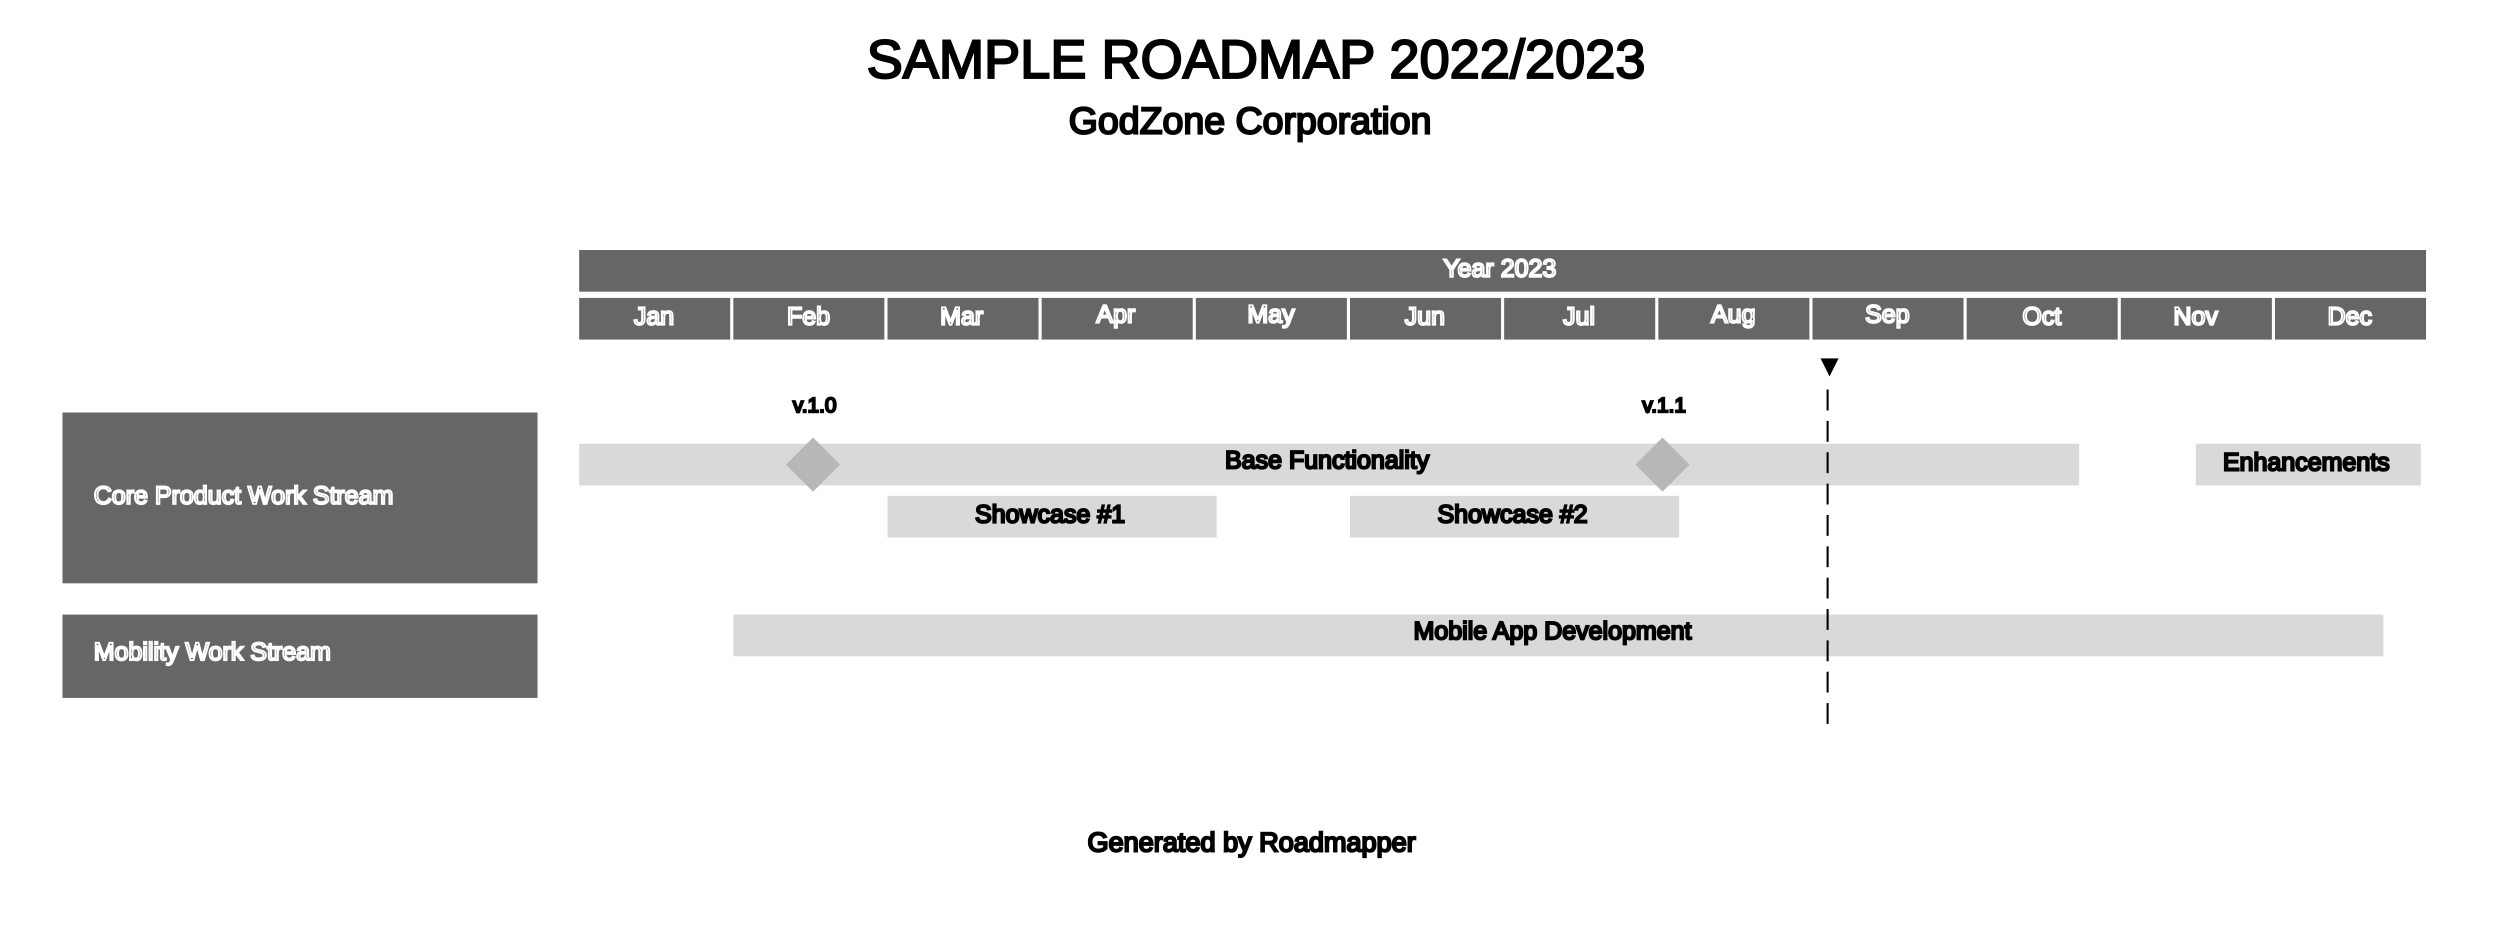
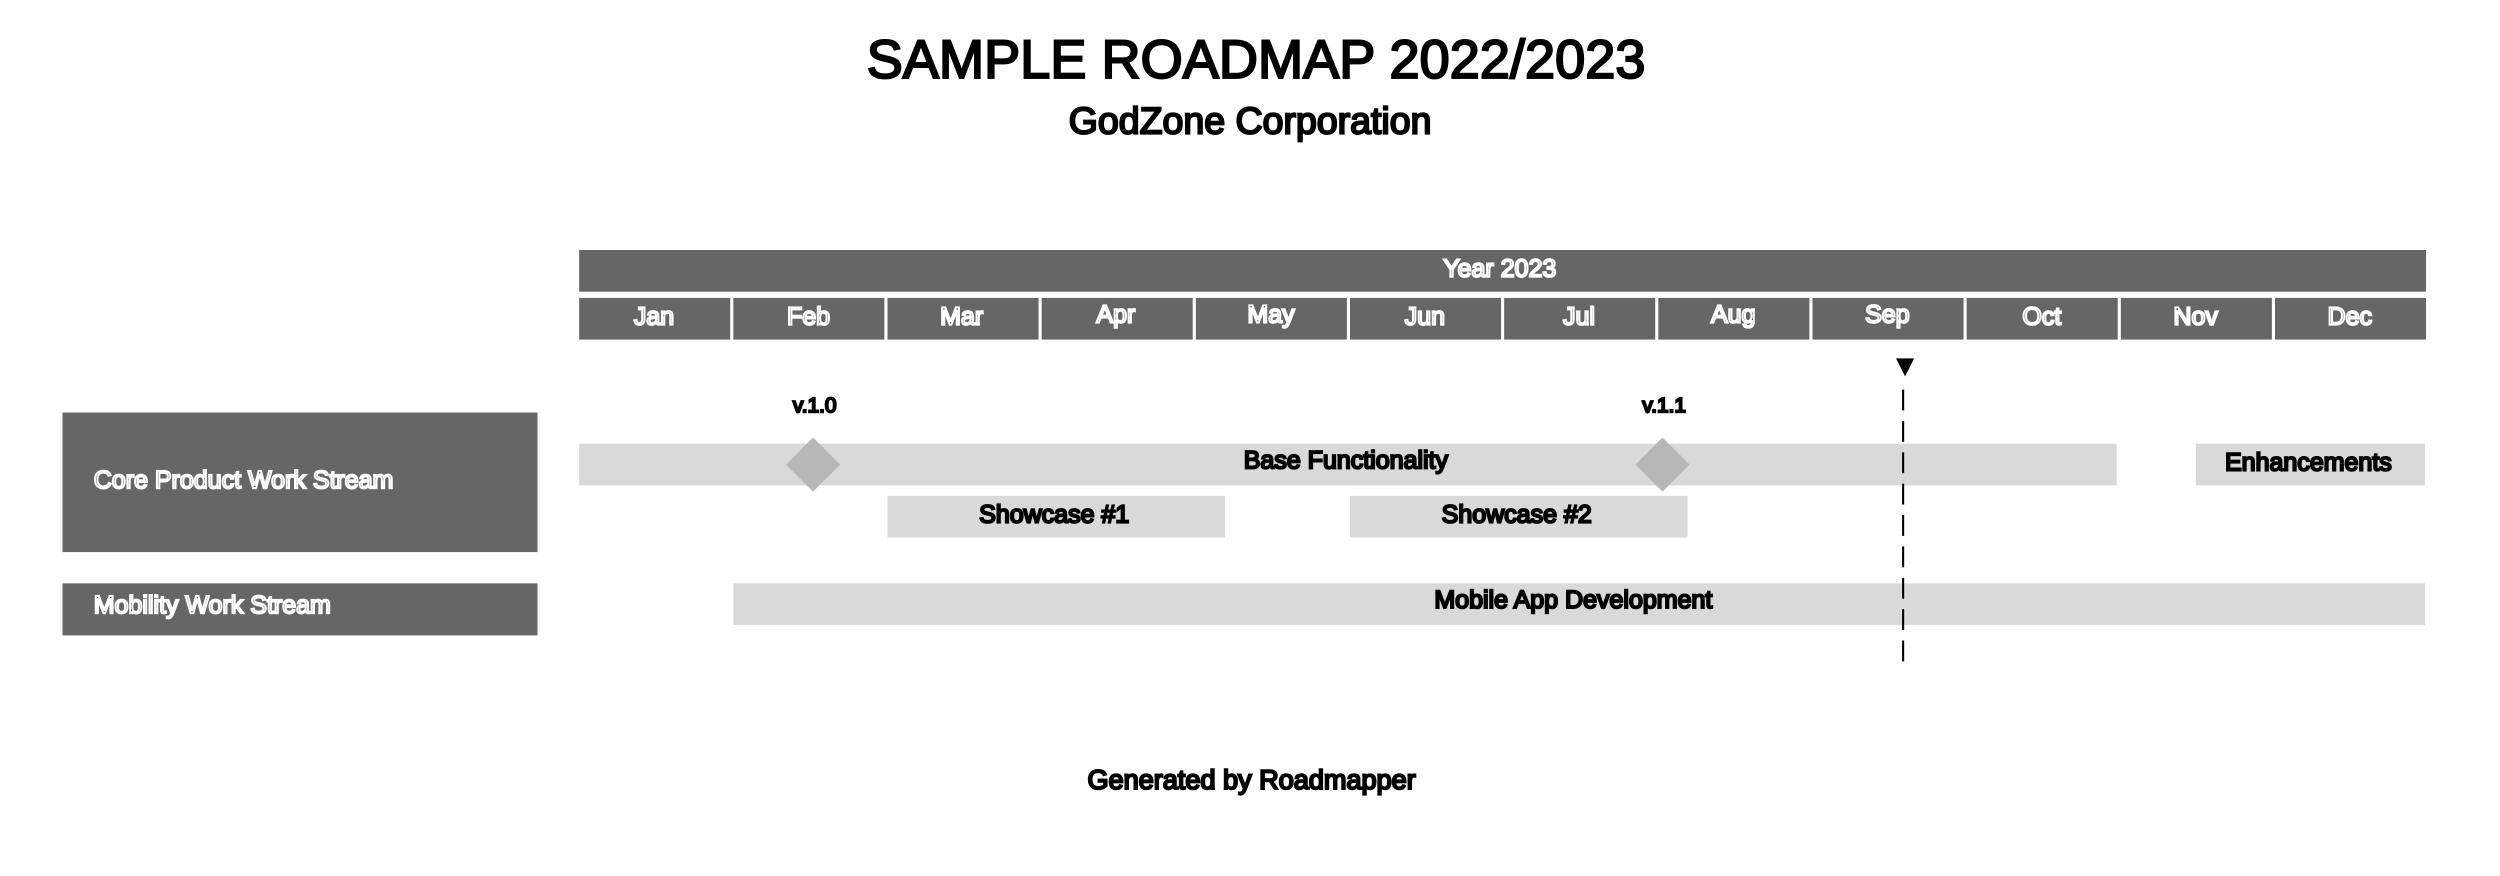
- <svg xmlns="http://www.w3.org/2000/svg" width="1200" height="450" viewBox="0 0 1200 450">
+ <svg xmlns="http://www.w3.org/2000/svg" width="1200" height="420" viewBox="0 0 1200 420">
  <defs>
</defs>
  <rect x="0" y="0" width="1200" height="1000" fill="#FFFFFF" />
  <text x="416.0" y="30" font-size="26" text-anchor="start" dominant-baseline="middle" font-family="Arial" stroke="#000000">SAMPLE ROADMAP 2022/2023</text>
  <text x="513.0" y="59" font-size="18" text-anchor="start" dominant-baseline="middle" font-family="Arial" stroke="#000000">GodZone Corporation</text>
  <rect x="278.0" y="120" width="886.5" height="20" fill="#666666" />
  <text x="692.75" y="124.5" font-size="12" stroke="#FFFFFF" text-anchor="start" dominant-baseline="hanging" font-family="Arial">Year 2023</text>
  <rect x="278.0" y="143" width="72.5" height="20" fill="#666666" />
  <text x="304.25" y="147.5" font-size="12" stroke="#FFFFFF" text-anchor="start" dominant-baseline="hanging" font-family="Arial">Jan</text>
  <rect x="352.0" y="143" width="72.5" height="20" fill="#666666" />
  <text x="377.75" y="147.5" font-size="12" stroke="#FFFFFF" text-anchor="start" dominant-baseline="hanging" font-family="Arial">Feb</text>
  <rect x="426.0" y="143" width="72.5" height="20" fill="#666666" />
  <text x="451.25" y="147.5" font-size="12" stroke="#FFFFFF" text-anchor="start" dominant-baseline="hanging" font-family="Arial">Mar</text>
  <rect x="500.0" y="143" width="72.5" height="20" fill="#666666" />
  <text x="526.25" y="146.5" font-size="12" stroke="#FFFFFF" text-anchor="start" dominant-baseline="hanging" font-family="Arial">Apr</text>
  <rect x="574.0" y="143" width="72.5" height="20" fill="#666666" />
  <text x="598.75" y="146.5" font-size="12" stroke="#FFFFFF" text-anchor="start" dominant-baseline="hanging" font-family="Arial">May</text>
  <rect x="648.0" y="143" width="72.5" height="20" fill="#666666" />
  <text x="674.25" y="147.5" font-size="12" stroke="#FFFFFF" text-anchor="start" dominant-baseline="hanging" font-family="Arial">Jun</text>
  <rect x="722.0" y="143" width="72.5" height="20" fill="#666666" />
  <text x="750.25" y="147.5" font-size="12" stroke="#FFFFFF" text-anchor="start" dominant-baseline="hanging" font-family="Arial">Jul</text>
  <rect x="796.0" y="143" width="72.5" height="20" fill="#666666" />
  <text x="821.25" y="146.5" font-size="12" stroke="#FFFFFF" text-anchor="start" dominant-baseline="hanging" font-family="Arial">Aug</text>
  <rect x="870.0" y="143" width="72.5" height="20" fill="#666666" />
  <text x="895.25" y="146.5" font-size="12" stroke="#FFFFFF" text-anchor="start" dominant-baseline="hanging" font-family="Arial">Sep</text>
  <rect x="944.0" y="143" width="72.5" height="20" fill="#666666" />
  <text x="970.75" y="147.5" font-size="12" stroke="#FFFFFF" text-anchor="start" dominant-baseline="hanging" font-family="Arial">Oct</text>
  <rect x="1018.0" y="143" width="72.5" height="20" fill="#666666" />
  <text x="1043.25" y="147.5" font-size="12" stroke="#FFFFFF" text-anchor="start" dominant-baseline="hanging" font-family="Arial">Nov</text>
  <rect x="1092.0" y="143" width="72.5" height="20" fill="#666666" />
  <text x="1117.25" y="147.5" font-size="12" stroke="#FFFFFF" text-anchor="start" dominant-baseline="hanging" font-family="Arial">Dec</text>
-   <path d="M351.0,163 L351.0,345" width="1" fill="(230, 230, 230, 12750)" />
-   <path d="M425.0,163 L425.0,345" width="1" fill="(230, 230, 230, 12750)" />
-   <path d="M499.0,163 L499.0,345" width="1" fill="(230, 230, 230, 12750)" />
-   <path d="M573.0,163 L573.0,345" width="1" fill="(230, 230, 230, 12750)" />
-   <path d="M647.0,163 L647.0,345" width="1" fill="(230, 230, 230, 12750)" />
-   <path d="M721.0,163 L721.0,345" width="1" fill="(230, 230, 230, 12750)" />
-   <path d="M795.0,163 L795.0,345" width="1" fill="(230, 230, 230, 12750)" />
-   <path d="M869.0,163 L869.0,345" width="1" fill="(230, 230, 230, 12750)" />
-   <path d="M943.0,163 L943.0,345" width="1" fill="(230, 230, 230, 12750)" />
-   <path d="M1017.0,163 L1017.0,345" width="1" fill="(230, 230, 230, 12750)" />
-   <path d="M1091.0,163 L1091.0,345" width="1" fill="(230, 230, 230, 12750)" />
-   <rect x="30" y="198" width="228.0" height="82" fill="#666666" />
-   <text x="45" y="233.5" font-size="12" stroke="#FFFFFF" text-anchor="start" dominant-baseline="hanging" font-family="Arial">Core Product Work Stream</text>
-   <rect x="278" y="213" width="720" height="20" fill="#D9D9D9" />
-   <text x="588.0" y="216.5" font-size="12" stroke="#000000" text-anchor="start" dominant-baseline="hanging" font-family="Arial">Base Functionality</text>
-   <rect x="1054" y="213" width="108" height="20" fill="#D9D9D9" />
-   <text x="1067.0" y="217.5" font-size="12" stroke="#000000" text-anchor="start" dominant-baseline="hanging" font-family="Arial">Enhancements</text>
+   <path d="M351.0,163 L351.0,315" width="1" fill="(230, 230, 230, 12750)" />
+   <path d="M425.0,163 L425.0,315" width="1" fill="(230, 230, 230, 12750)" />
+   <path d="M499.0,163 L499.0,315" width="1" fill="(230, 230, 230, 12750)" />
+   <path d="M573.0,163 L573.0,315" width="1" fill="(230, 230, 230, 12750)" />
+   <path d="M647.0,163 L647.0,315" width="1" fill="(230, 230, 230, 12750)" />
+   <path d="M721.0,163 L721.0,315" width="1" fill="(230, 230, 230, 12750)" />
+   <path d="M795.0,163 L795.0,315" width="1" fill="(230, 230, 230, 12750)" />
+   <path d="M869.0,163 L869.0,315" width="1" fill="(230, 230, 230, 12750)" />
+   <path d="M943.0,163 L943.0,315" width="1" fill="(230, 230, 230, 12750)" />
+   <path d="M1017.0,163 L1017.0,315" width="1" fill="(230, 230, 230, 12750)" />
+   <path d="M1091.0,163 L1091.0,315" width="1" fill="(230, 230, 230, 12750)" />
+   <rect x="30" y="198" width="228.0" height="67" fill="#666666" />
+   <text x="45" y="226.0" font-size="12" stroke="#FFFFFF" text-anchor="start" dominant-baseline="hanging" font-family="Arial">Core Product Work Stream</text>
+   <rect x="278" y="213" width="738" height="20" fill="#D9D9D9" />
+   <text x="597.0" y="216.5" font-size="12" stroke="#000000" text-anchor="start" dominant-baseline="hanging" font-family="Arial">Base Functionality</text>
+   <rect x="1054" y="213" width="110" height="20" fill="#D9D9D9" />
+   <text x="1068.0" y="217.5" font-size="12" stroke="#000000" text-anchor="start" dominant-baseline="hanging" font-family="Arial">Enhancements</text>
  <path d="M390.25,210 L403.25,223.0 L390.25,236 L377.25,223.0" fill="#B7B7B7" />
  <text x="380.583" y="195" font-size="10" text-anchor="start" dominant-baseline="middle" font-family="Arial" stroke="#000000">v.1.0</text>
  <path d="M798.0,210 L811.0,223.0 L798.0,236 L785.0,223.0" fill="#B7B7B7" />
  <text x="788.333" y="195" font-size="10" text-anchor="start" dominant-baseline="middle" font-family="Arial" stroke="#000000">v.1.1</text>
-   <rect x="426" y="238" width="158" height="20" fill="#D9D9D9" />
-   <text x="468.0" y="242.5" font-size="12" stroke="#000000" text-anchor="start" dominant-baseline="hanging" font-family="Arial">Showcase #1</text>
-   <rect x="648" y="238" width="158" height="20" fill="#D9D9D9" />
-   <text x="690.0" y="242.5" font-size="12" stroke="#000000" text-anchor="start" dominant-baseline="hanging" font-family="Arial">Showcase #2</text>
-   <rect x="30" y="295" width="228.0" height="40" fill="#666666" />
-   <text x="45" y="308.5" font-size="12" stroke="#FFFFFF" text-anchor="start" dominant-baseline="hanging" font-family="Arial">Mobility Work Stream</text>
-   <rect x="352" y="295" width="792" height="20" fill="#D9D9D9" />
-   <text x="678.5" y="298.5" font-size="12" stroke="#000000" text-anchor="start" dominant-baseline="hanging" font-family="Arial">Mobile App Development</text>
-   <text x="872.25" y="176" font-size="12" text-anchor="start" dominant-baseline="middle" font-family="Arial" stroke="#000000">▼</text>
-   <path d="M877.25,187.0 L877.25,197.0" stroke="#000000" />
-   <path d="M877.25,202.048 L877.25,212.048" stroke="#000000" />
-   <path d="M877.25,217.095 L877.25,227.095" stroke="#000000" />
-   <path d="M877.25,232.143 L877.25,242.143" stroke="#000000" />
-   <path d="M877.25,247.19 L877.25,257.19" stroke="#000000" />
-   <path d="M877.25,262.238 L877.25,272.238" stroke="#000000" />
-   <path d="M877.25,277.286 L877.25,287.286" stroke="#000000" />
-   <path d="M877.25,292.333 L877.25,302.333" stroke="#000000" />
-   <path d="M877.25,307.381 L877.25,317.381" stroke="#000000" />
-   <path d="M877.25,322.429 L877.25,332.429" stroke="#000000" />
-   <path d="M877.25,337.476 L877.25,347.476" stroke="#000000" />
-   <text x="522.0" y="405" font-size="13" text-anchor="start" dominant-baseline="middle" font-family="Arial" stroke="#000000">Generated by Roadmapper</text>
+   <rect x="426" y="238" width="162" height="20" fill="#D9D9D9" />
+   <text x="470.0" y="242.5" font-size="12" stroke="#000000" text-anchor="start" dominant-baseline="hanging" font-family="Arial">Showcase #1</text>
+   <rect x="648" y="238" width="162" height="20" fill="#D9D9D9" />
+   <text x="692.0" y="242.5" font-size="12" stroke="#000000" text-anchor="start" dominant-baseline="hanging" font-family="Arial">Showcase #2</text>
+   <rect x="30" y="280" width="228.0" height="25" fill="#666666" />
+   <text x="45" y="286.0" font-size="12" stroke="#FFFFFF" text-anchor="start" dominant-baseline="hanging" font-family="Arial">Mobility Work Stream</text>
+   <rect x="352" y="280" width="812" height="20" fill="#D9D9D9" />
+   <text x="688.5" y="283.5" font-size="12" stroke="#000000" text-anchor="start" dominant-baseline="hanging" font-family="Arial">Mobile App Development</text>
+   <text x="908.5" y="176" font-size="12" text-anchor="start" dominant-baseline="middle" font-family="Arial" stroke="#000000">▼</text>
+   <path d="M913.5,187.0 L913.5,197.0" stroke="#000000" />
+   <path d="M913.5,202.059 L913.5,212.059" stroke="#000000" />
+   <path d="M913.5,217.118 L913.5,227.118" stroke="#000000" />
+   <path d="M913.5,232.176 L913.5,242.176" stroke="#000000" />
+   <path d="M913.5,247.235 L913.5,257.235" stroke="#000000" />
+   <path d="M913.5,262.294 L913.5,272.294" stroke="#000000" />
+   <path d="M913.5,277.353 L913.5,287.353" stroke="#000000" />
+   <path d="M913.5,292.412 L913.5,302.412" stroke="#000000" />
+   <path d="M913.5,307.471 L913.5,317.471" stroke="#000000" />
+   <text x="522.0" y="375" font-size="13" text-anchor="start" dominant-baseline="middle" font-family="Arial" stroke="#000000">Generated by Roadmapper</text>
</svg>
